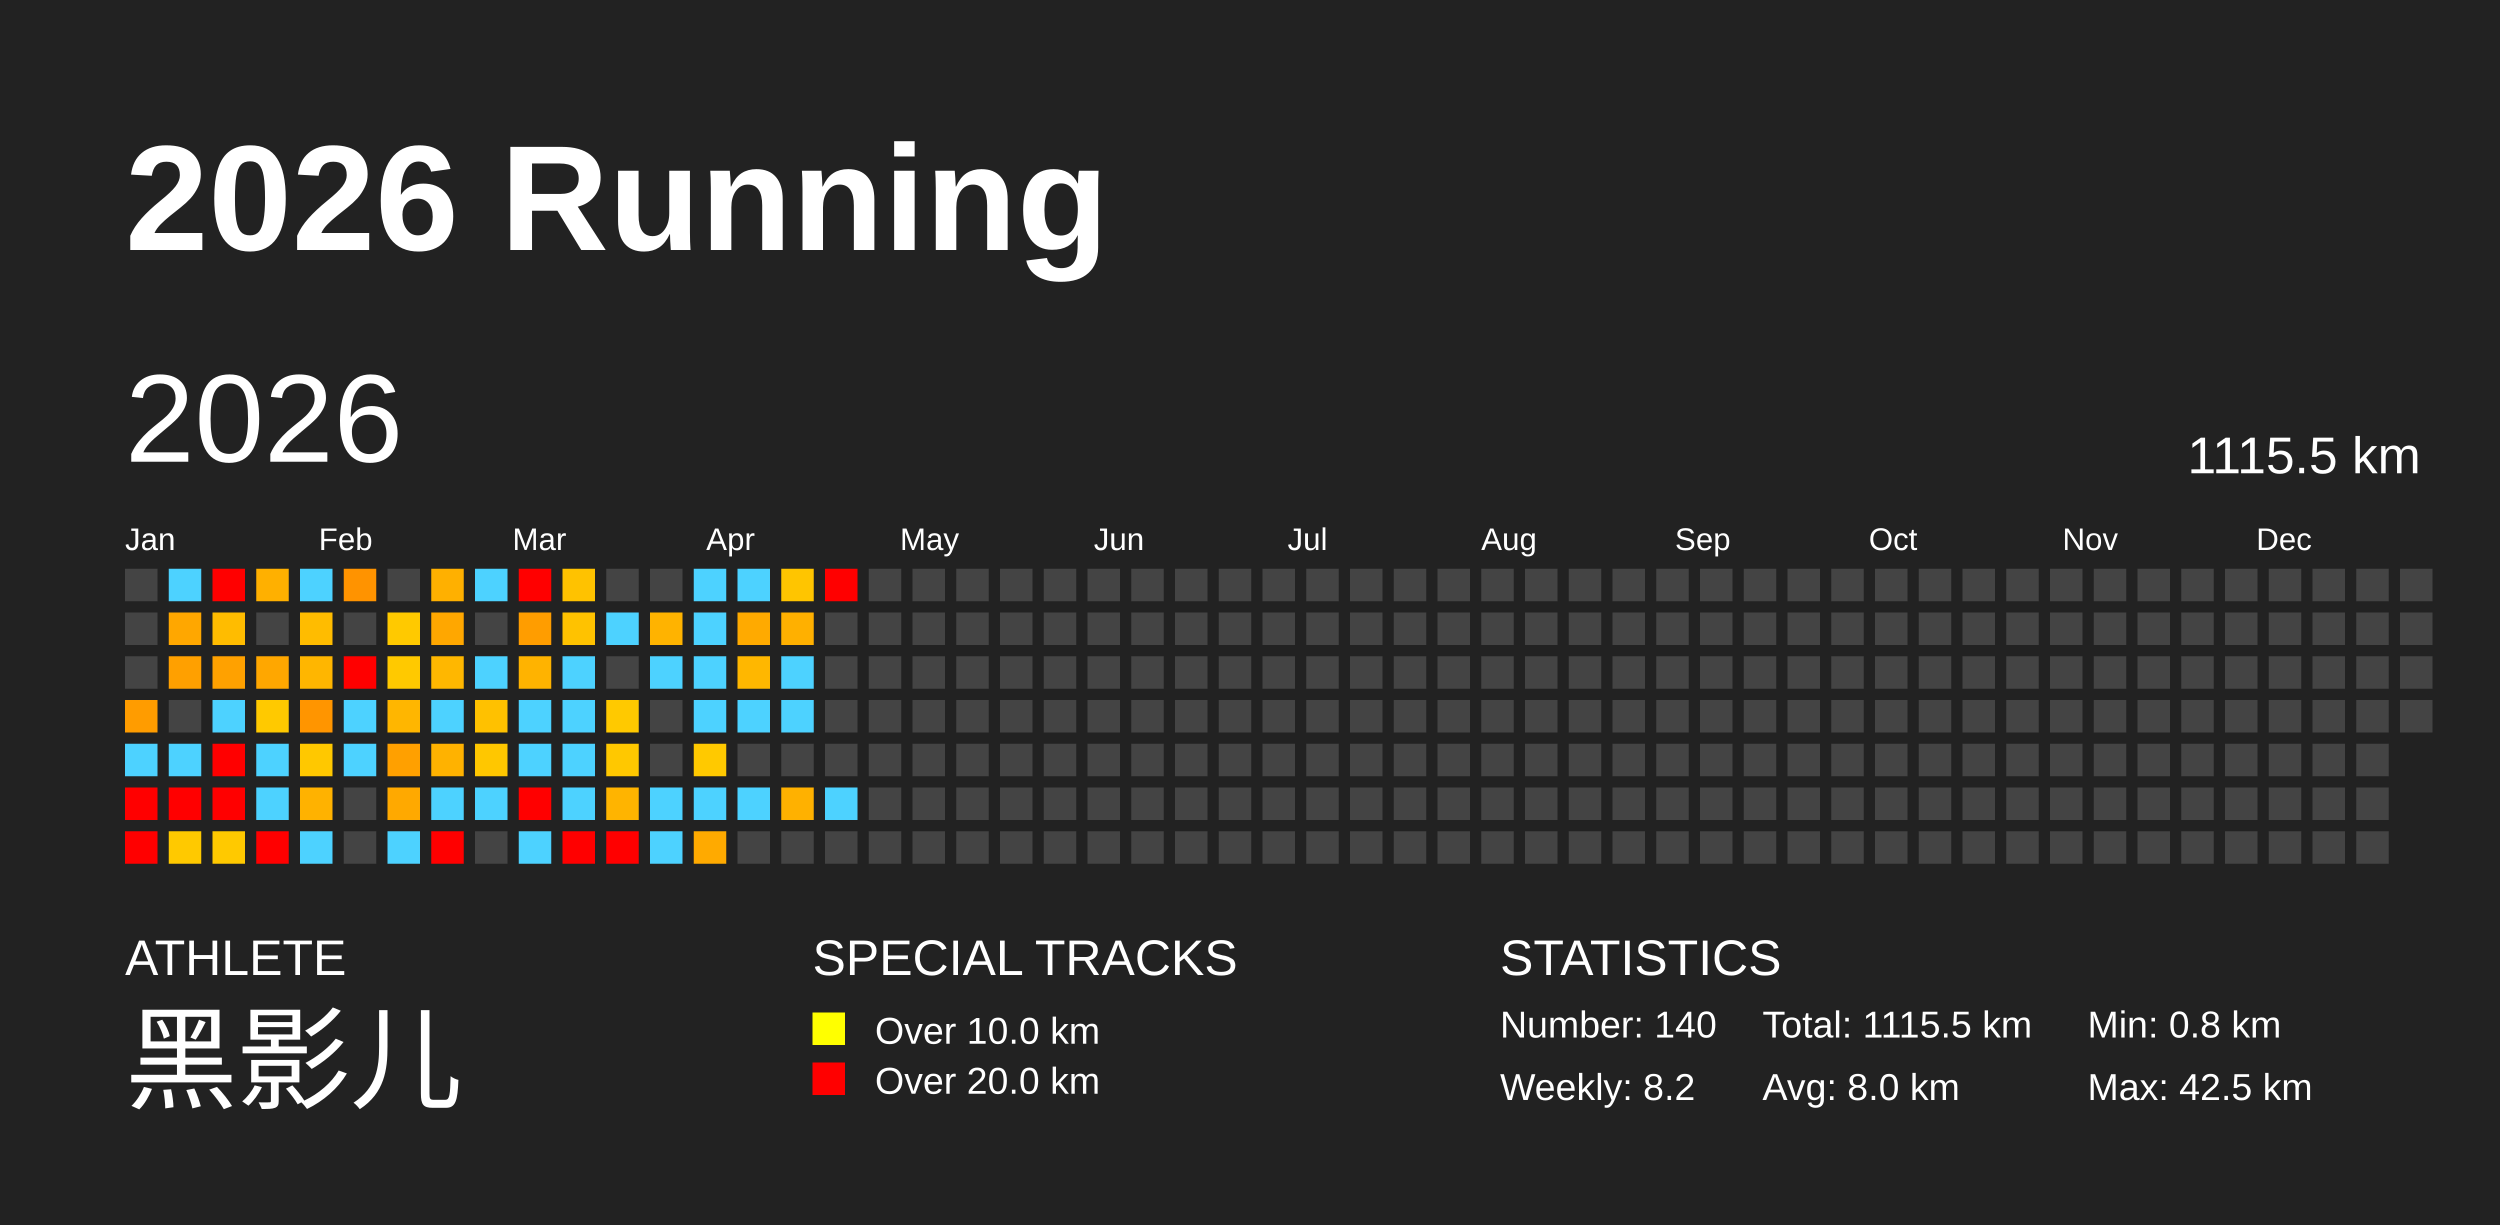
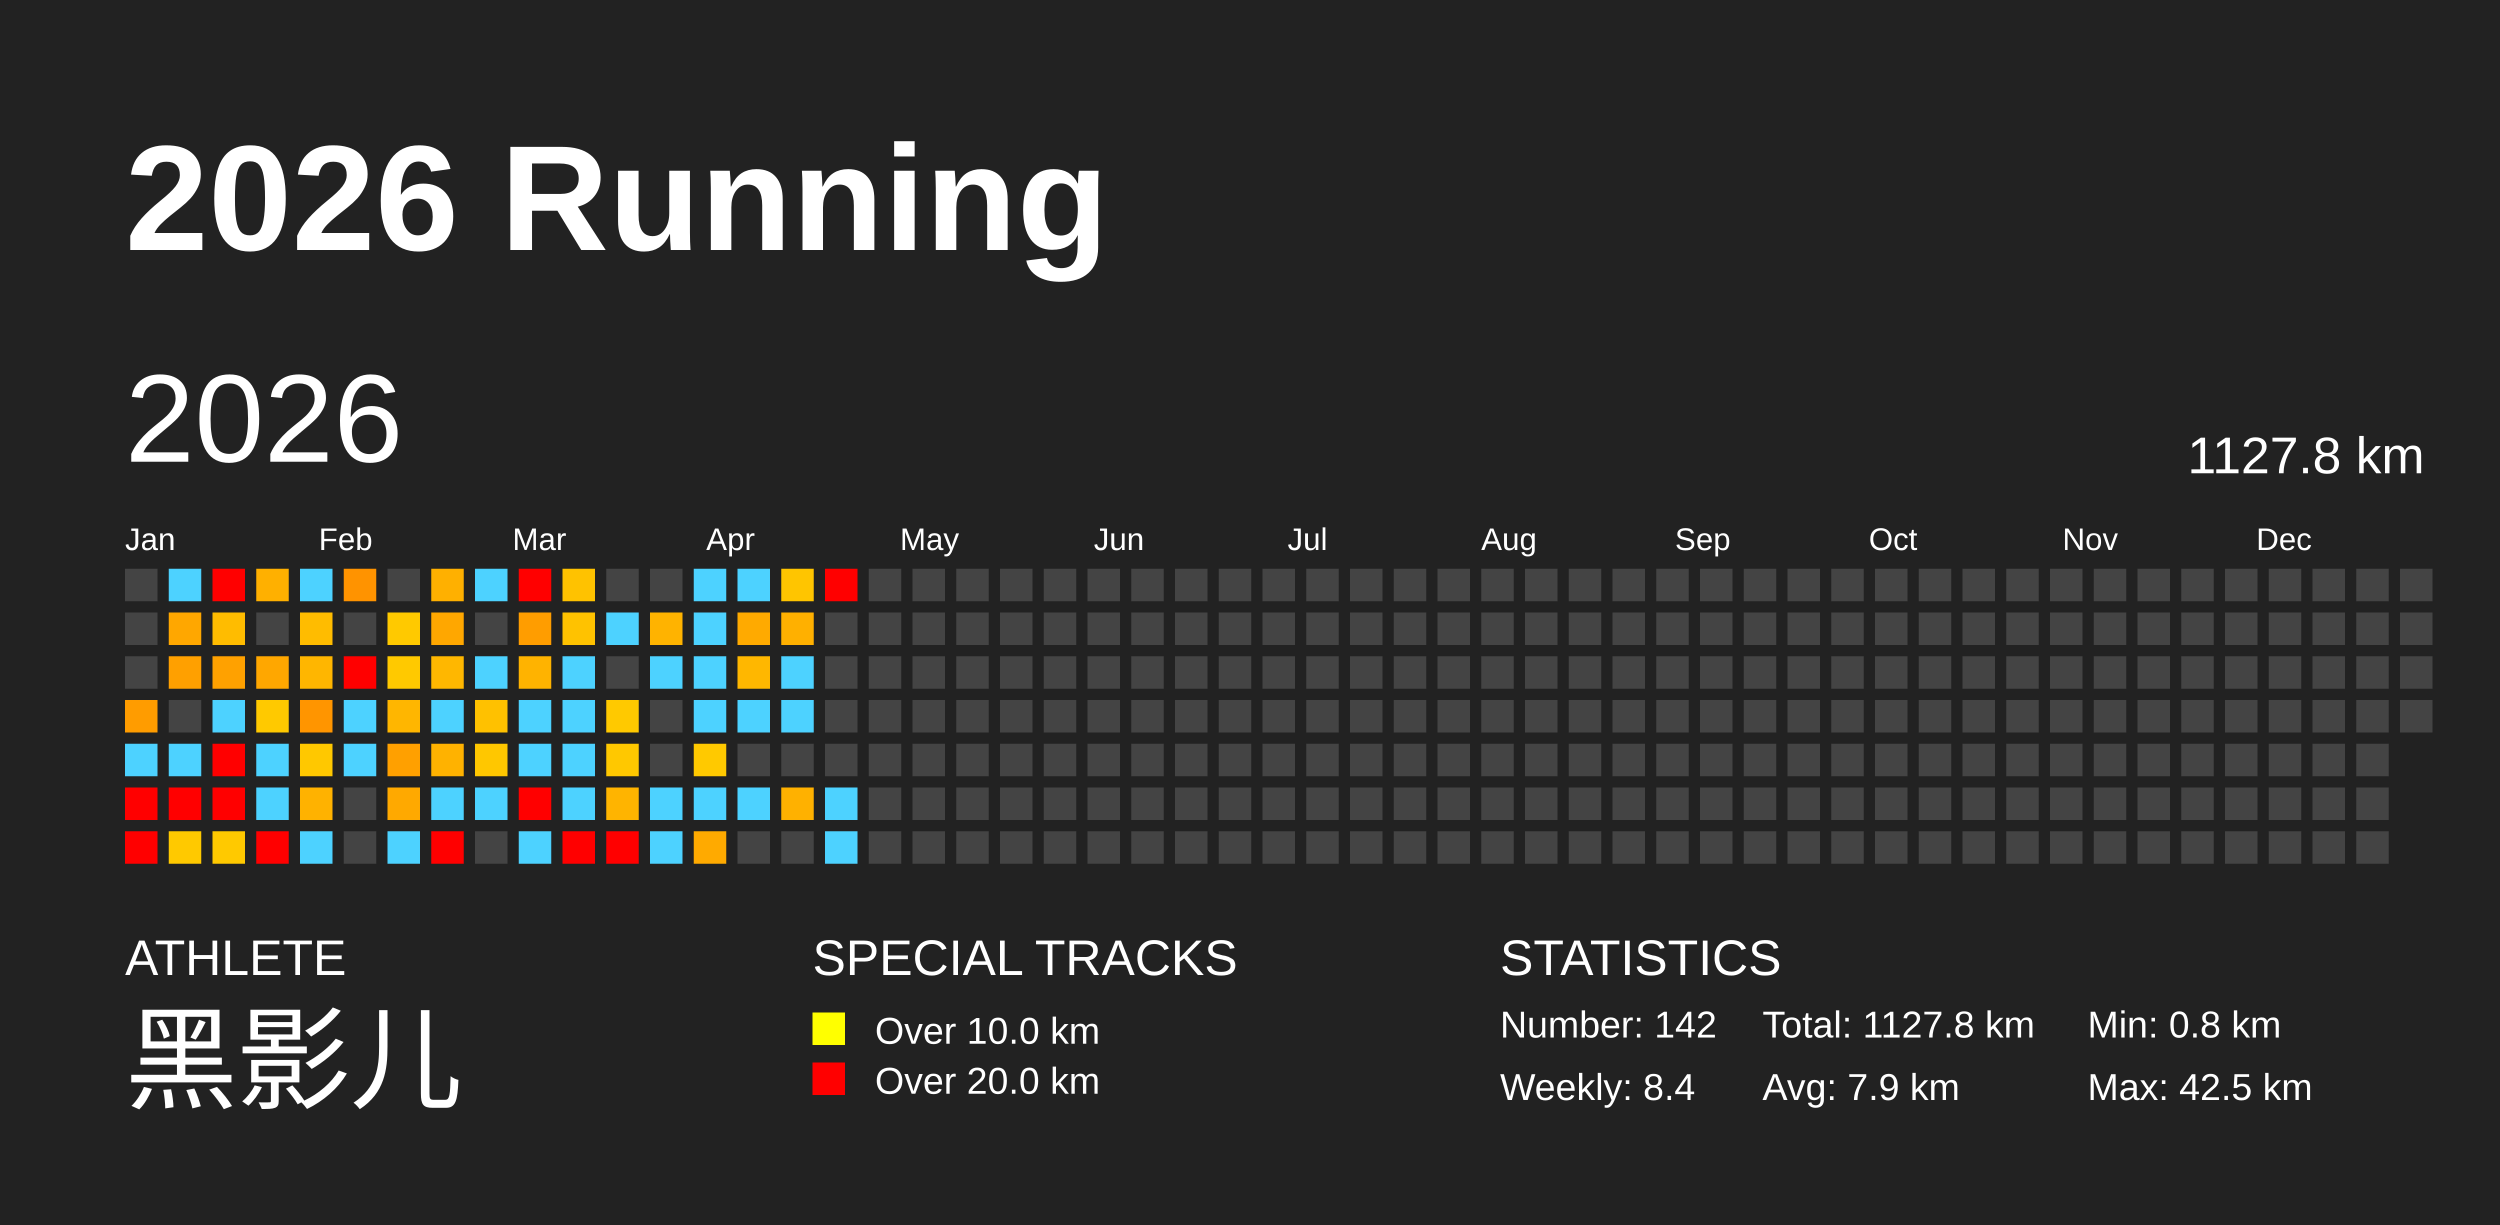
<svg xmlns="http://www.w3.org/2000/svg" baseProfile="full" height="98mm" version="1.1" viewBox="0,0,200,98" width="200mm">
  <defs />
  <rect fill="#222222" height="98" width="200" x="0" y="0" />
  <text fill="#FFFFFF" style="font-size:12px; font-family:Arial; font-weight:bold;" x="10" y="20">2026 Running</text>
  <text fill="#FFFFFF" style="font-size:4px; font-family:Arial" x="10" y="78">ATHLETE</text>
  <text fill="#FFFFFF" style="font-size:9px; font-family:Arial" x="10" y="88">黑影儿</text>
  <text fill="#FFFFFF" style="font-size:4px; font-family:Arial" x="65" y="78">SPECIAL TRACKS</text>
  <rect fill="yellow" height="2.6" width="2.6" x="65" y="81" />
  <text fill="#FFFFFF" style="font-size:3px; font-family:Arial" x="70" y="83.5">Over 10.0 km</text>
  <rect fill="red" height="2.6" width="2.6" x="65" y="85" />
  <text fill="#FFFFFF" style="font-size:3px; font-family:Arial" x="70" y="87.5">Over 20.0 km</text>
  <text fill="#FFFFFF" style="font-size:4px; font-family:Arial" x="120" y="78">STATISTICS</text>
-   <text fill="#FFFFFF" style="font-size:3px; font-family:Arial" x="120" y="83">Number: 140</text>
-   <text fill="#FFFFFF" style="font-size:3px; font-family:Arial" x="120" y="88">Weekly: 8.2</text>
-   <text fill="#FFFFFF" style="font-size:3px; font-family:Arial" x="141" y="83">Total: 1115.5 km</text>
-   <text fill="#FFFFFF" style="font-size:3px; font-family:Arial" x="141" y="88">Avg: 8.0 km</text>
+   <text fill="#FFFFFF" style="font-size:3px; font-family:Arial" x="120" y="83">Number: 142</text>
+   <text fill="#FFFFFF" style="font-size:3px; font-family:Arial" x="120" y="88">Weekly: 8.4</text>
+   <text fill="#FFFFFF" style="font-size:3px; font-family:Arial" x="141" y="83">Total: 1127.8 km</text>
+   <text fill="#FFFFFF" style="font-size:3px; font-family:Arial" x="141" y="88">Avg: 7.9 km</text>
  <text fill="#FFFFFF" style="font-size:3px; font-family:Arial" x="167" y="83">Min: 0.8 km</text>
  <text fill="#FFFFFF" style="font-size:3px; font-family:Arial" x="167" y="88">Max: 42.5 km</text>
  <text dominant-baseline="hanging" fill="#FFFFFF" style="font-size:10.0px; font-family:Arial;" x="10" y="30">2026</text>
-   <text dominant-baseline="hanging" fill="#FFFFFF" style="font-size:4.125px; font-family:Arial;" x="175" y="35">1115.5 km</text>
+   <text dominant-baseline="hanging" fill="#FFFFFF" style="font-size:4.125px; font-family:Arial;" x="175" y="35">1127.8 km</text>
  <text fill="#FFFFFF" style="font-size:2.5px; font-family:Arial" x="10.0" y="44">Jan</text>
  <text fill="#FFFFFF" style="font-size:2.5px; font-family:Arial" x="25.5" y="44">Feb</text>
  <text fill="#FFFFFF" style="font-size:2.5px; font-family:Arial" x="41.0" y="44">Mar</text>
  <text fill="#FFFFFF" style="font-size:2.5px; font-family:Arial" x="56.5" y="44">Apr</text>
  <text fill="#FFFFFF" style="font-size:2.5px; font-family:Arial" x="72.0" y="44">May</text>
  <text fill="#FFFFFF" style="font-size:2.5px; font-family:Arial" x="87.5" y="44">Jun</text>
  <text fill="#FFFFFF" style="font-size:2.5px; font-family:Arial" x="103.0" y="44">Jul</text>
  <text fill="#FFFFFF" style="font-size:2.5px; font-family:Arial" x="118.5" y="44">Aug</text>
  <text fill="#FFFFFF" style="font-size:2.5px; font-family:Arial" x="134.0" y="44">Sep</text>
  <text fill="#FFFFFF" style="font-size:2.5px; font-family:Arial" x="149.5" y="44">Oct</text>
  <text fill="#FFFFFF" style="font-size:2.5px; font-family:Arial" x="165.0" y="44">Nov</text>
  <text fill="#FFFFFF" style="font-size:2.5px; font-family:Arial" x="180.5" y="44">Dec</text>
  <rect fill="#444444" height="2.6" width="2.6" x="10.0" y="45.5" />
  <rect fill="#444444" height="2.6" width="2.6" x="10.0" y="49.0" />
  <rect fill="#444444" height="2.6" width="2.6" x="10.0" y="52.5" />
  <rect fill="#ff9c00" height="2.6" width="2.6" x="10.0" y="56.0" />
  <rect fill="#4dd2ff" height="2.6" width="2.6" x="10.0" y="59.5" />
  <rect fill="red" height="2.6" width="2.6" x="10.0" y="63.0" />
  <rect fill="red" height="2.6" width="2.6" x="10.0" y="66.5" />
  <rect fill="#4dd2ff" height="2.6" width="2.6" x="13.5" y="45.5" />
  <rect fill="#ffa700" height="2.6" width="2.6" x="13.5" y="49.0" />
  <rect fill="#ffa000" height="2.6" width="2.6" x="13.5" y="52.5" />
  <rect fill="#444444" height="2.6" width="2.6" x="13.5" y="56.0" />
  <rect fill="#4dd2ff" height="2.6" width="2.6" x="13.5" y="59.5" />
  <rect fill="red" height="2.6" width="2.6" x="13.5" y="63.0" />
  <rect fill="#ffc900" height="2.6" width="2.6" x="13.5" y="66.5" />
  <rect fill="red" height="2.6" width="2.6" x="17.0" y="45.5" />
  <rect fill="#ffbc00" height="2.6" width="2.6" x="17.0" y="49.0" />
  <rect fill="#ffa100" height="2.6" width="2.6" x="17.0" y="52.5" />
  <rect fill="#4dd2ff" height="2.6" width="2.6" x="17.0" y="56.0" />
  <rect fill="red" height="2.6" width="2.6" x="17.0" y="59.5" />
  <rect fill="red" height="2.6" width="2.6" x="17.0" y="63.0" />
  <rect fill="#ffc900" height="2.6" width="2.6" x="17.0" y="66.5" />
  <rect fill="#ffb000" height="2.6" width="2.6" x="20.5" y="45.5" />
  <rect fill="#444444" height="2.6" width="2.6" x="20.5" y="49.0" />
  <rect fill="#ffa700" height="2.6" width="2.6" x="20.5" y="52.5" />
  <rect fill="#ffc900" height="2.6" width="2.6" x="20.5" y="56.0" />
  <rect fill="#4dd2ff" height="2.6" width="2.6" x="20.5" y="59.5" />
  <rect fill="#4dd2ff" height="2.6" width="2.6" x="20.5" y="63.0" />
  <rect fill="red" height="2.6" width="2.6" x="20.5" y="66.5" />
  <rect fill="#4dd2ff" height="2.6" width="2.6" x="24.0" y="45.5" />
  <rect fill="#ffbc00" height="2.6" width="2.6" x="24.0" y="49.0" />
  <rect fill="#ffb600" height="2.6" width="2.6" x="24.0" y="52.5" />
  <rect fill="#ff9500" height="2.6" width="2.6" x="24.0" y="56.0" />
  <rect fill="#ffc800" height="2.6" width="2.6" x="24.0" y="59.5" />
  <rect fill="#ffb200" height="2.6" width="2.6" x="24.0" y="63.0" />
  <rect fill="#4dd2ff" height="2.6" width="2.6" x="24.0" y="66.5" />
  <rect fill="#ff9300" height="2.6" width="2.6" x="27.5" y="45.5" />
  <rect fill="#444444" height="2.6" width="2.6" x="27.5" y="49.0" />
  <rect fill="red" height="2.6" width="2.6" x="27.5" y="52.5" />
  <rect fill="#4dd2ff" height="2.6" width="2.6" x="27.5" y="56.0" />
  <rect fill="#4dd2ff" height="2.6" width="2.6" x="27.5" y="59.5" />
  <rect fill="#444444" height="2.6" width="2.6" x="27.5" y="63.0" />
  <rect fill="#444444" height="2.6" width="2.6" x="27.5" y="66.5" />
  <rect fill="#444444" height="2.6" width="2.6" x="31.0" y="45.5" />
  <rect fill="#ffc900" height="2.6" width="2.6" x="31.0" y="49.0" />
  <rect fill="#ffc900" height="2.6" width="2.6" x="31.0" y="52.5" />
  <rect fill="#ffb600" height="2.6" width="2.6" x="31.0" y="56.0" />
  <rect fill="#ffa000" height="2.6" width="2.6" x="31.0" y="59.5" />
  <rect fill="#ffa900" height="2.6" width="2.6" x="31.0" y="63.0" />
  <rect fill="#4dd2ff" height="2.6" width="2.6" x="31.0" y="66.5" />
  <rect fill="#ffb000" height="2.6" width="2.6" x="34.5" y="45.5" />
  <rect fill="#ffa700" height="2.6" width="2.6" x="34.5" y="49.0" />
  <rect fill="#ffb700" height="2.6" width="2.6" x="34.5" y="52.5" />
  <rect fill="#4dd2ff" height="2.6" width="2.6" x="34.5" y="56.0" />
  <rect fill="#ffb200" height="2.6" width="2.6" x="34.5" y="59.5" />
  <rect fill="#4dd2ff" height="2.6" width="2.6" x="34.5" y="63.0" />
  <rect fill="red" height="2.6" width="2.6" x="34.5" y="66.5" />
  <rect fill="#4dd2ff" height="2.6" width="2.6" x="38.0" y="45.5" />
  <rect fill="#444444" height="2.6" width="2.6" x="38.0" y="49.0" />
  <rect fill="#4dd2ff" height="2.6" width="2.6" x="38.0" y="52.5" />
  <rect fill="#ffc100" height="2.6" width="2.6" x="38.0" y="56.0" />
  <rect fill="#ffc700" height="2.6" width="2.6" x="38.0" y="59.5" />
  <rect fill="#4dd2ff" height="2.6" width="2.6" x="38.0" y="63.0" />
  <rect fill="#444444" height="2.6" width="2.6" x="38.0" y="66.5" />
  <rect fill="red" height="2.6" width="2.6" x="41.5" y="45.5" />
  <rect fill="#ff9d00" height="2.6" width="2.6" x="41.5" y="49.0" />
  <rect fill="#ffb300" height="2.6" width="2.6" x="41.5" y="52.5" />
  <rect fill="#4dd2ff" height="2.6" width="2.6" x="41.5" y="56.0" />
  <rect fill="#4dd2ff" height="2.6" width="2.6" x="41.5" y="59.5" />
  <rect fill="red" height="2.6" width="2.6" x="41.5" y="63.0" />
  <rect fill="#4dd2ff" height="2.6" width="2.6" x="41.5" y="66.5" />
  <rect fill="#ffc200" height="2.6" width="2.6" x="45.0" y="45.5" />
  <rect fill="#ffc200" height="2.6" width="2.6" x="45.0" y="49.0" />
  <rect fill="#4dd2ff" height="2.6" width="2.6" x="45.0" y="52.5" />
  <rect fill="#4dd2ff" height="2.6" width="2.6" x="45.0" y="56.0" />
  <rect fill="#4dd2ff" height="2.6" width="2.6" x="45.0" y="59.5" />
  <rect fill="#4dd2ff" height="2.6" width="2.6" x="45.0" y="63.0" />
  <rect fill="red" height="2.6" width="2.6" x="45.0" y="66.5" />
  <rect fill="#444444" height="2.6" width="2.6" x="48.5" y="45.5" />
  <rect fill="#4dd2ff" height="2.6" width="2.6" x="48.5" y="49.0" />
  <rect fill="#444444" height="2.6" width="2.6" x="48.5" y="52.5" />
  <rect fill="#ffc900" height="2.6" width="2.6" x="48.5" y="56.0" />
  <rect fill="#ffc800" height="2.6" width="2.6" x="48.5" y="59.5" />
  <rect fill="#ffb400" height="2.6" width="2.6" x="48.5" y="63.0" />
  <rect fill="red" height="2.6" width="2.6" x="48.5" y="66.5" />
  <rect fill="#444444" height="2.6" width="2.6" x="52.0" y="45.5" />
  <rect fill="#ffb300" height="2.6" width="2.6" x="52.0" y="49.0" />
  <rect fill="#4dd2ff" height="2.6" width="2.6" x="52.0" y="52.5" />
  <rect fill="#444444" height="2.6" width="2.6" x="52.0" y="56.0" />
  <rect fill="#444444" height="2.6" width="2.6" x="52.0" y="59.5" />
  <rect fill="#4dd2ff" height="2.6" width="2.6" x="52.0" y="63.0" />
  <rect fill="#4dd2ff" height="2.6" width="2.6" x="52.0" y="66.5" />
  <rect fill="#4dd2ff" height="2.6" width="2.6" x="55.5" y="45.5" />
  <rect fill="#4dd2ff" height="2.6" width="2.6" x="55.5" y="49.0" />
  <rect fill="#4dd2ff" height="2.6" width="2.6" x="55.5" y="52.5" />
  <rect fill="#4dd2ff" height="2.6" width="2.6" x="55.5" y="56.0" />
  <rect fill="#ffc900" height="2.6" width="2.6" x="55.5" y="59.5" />
  <rect fill="#4dd2ff" height="2.6" width="2.6" x="55.5" y="63.0" />
  <rect fill="#ffaa00" height="2.6" width="2.6" x="55.5" y="66.5" />
  <rect fill="#4dd2ff" height="2.6" width="2.6" x="59.0" y="45.5" />
  <rect fill="#ffaa00" height="2.6" width="2.6" x="59.0" y="49.0" />
  <rect fill="#ffb700" height="2.6" width="2.6" x="59.0" y="52.5" />
  <rect fill="#4dd2ff" height="2.6" width="2.6" x="59.0" y="56.0" />
  <rect fill="#444444" height="2.6" width="2.6" x="59.0" y="59.5" />
  <rect fill="#4dd2ff" height="2.6" width="2.6" x="59.0" y="63.0" />
  <rect fill="#444444" height="2.6" width="2.6" x="59.0" y="66.5" />
  <rect fill="#ffc500" height="2.6" width="2.6" x="62.5" y="45.5" />
  <rect fill="#ffb000" height="2.6" width="2.6" x="62.5" y="49.0" />
  <rect fill="#4dd2ff" height="2.6" width="2.6" x="62.5" y="52.5" />
  <rect fill="#4dd2ff" height="2.6" width="2.6" x="62.5" y="56.0" />
  <rect fill="#444444" height="2.6" width="2.6" x="62.5" y="59.5" />
  <rect fill="#ffb100" height="2.6" width="2.6" x="62.5" y="63.0" />
  <rect fill="#444444" height="2.6" width="2.6" x="62.5" y="66.5" />
  <rect fill="red" height="2.6" width="2.6" x="66.0" y="45.5" />
  <rect fill="#444444" height="2.6" width="2.6" x="66.0" y="49.0" />
  <rect fill="#444444" height="2.6" width="2.6" x="66.0" y="52.5" />
  <rect fill="#444444" height="2.6" width="2.6" x="66.0" y="56.0" />
  <rect fill="#444444" height="2.6" width="2.6" x="66.0" y="59.5" />
  <rect fill="#4dd2ff" height="2.6" width="2.6" x="66.0" y="63.0" />
-   <rect fill="#444444" height="2.6" width="2.6" x="66.0" y="66.5" />
+   <rect fill="#4dd2ff" height="2.6" width="2.6" x="66.0" y="66.5" />
  <rect fill="#444444" height="2.6" width="2.6" x="69.5" y="45.5" />
  <rect fill="#444444" height="2.6" width="2.6" x="69.5" y="49.0" />
  <rect fill="#444444" height="2.6" width="2.6" x="69.5" y="52.5" />
  <rect fill="#444444" height="2.6" width="2.6" x="69.5" y="56.0" />
  <rect fill="#444444" height="2.6" width="2.6" x="69.5" y="59.5" />
  <rect fill="#444444" height="2.6" width="2.6" x="69.5" y="63.0" />
  <rect fill="#444444" height="2.6" width="2.6" x="69.5" y="66.5" />
  <rect fill="#444444" height="2.6" width="2.6" x="73.0" y="45.5" />
  <rect fill="#444444" height="2.6" width="2.6" x="73.0" y="49.0" />
  <rect fill="#444444" height="2.6" width="2.6" x="73.0" y="52.5" />
  <rect fill="#444444" height="2.6" width="2.6" x="73.0" y="56.0" />
  <rect fill="#444444" height="2.6" width="2.6" x="73.0" y="59.5" />
  <rect fill="#444444" height="2.6" width="2.6" x="73.0" y="63.0" />
  <rect fill="#444444" height="2.6" width="2.6" x="73.0" y="66.5" />
  <rect fill="#444444" height="2.6" width="2.6" x="76.5" y="45.5" />
  <rect fill="#444444" height="2.6" width="2.6" x="76.5" y="49.0" />
  <rect fill="#444444" height="2.6" width="2.6" x="76.5" y="52.5" />
  <rect fill="#444444" height="2.6" width="2.6" x="76.5" y="56.0" />
  <rect fill="#444444" height="2.6" width="2.6" x="76.5" y="59.5" />
  <rect fill="#444444" height="2.6" width="2.6" x="76.5" y="63.0" />
  <rect fill="#444444" height="2.6" width="2.6" x="76.5" y="66.5" />
  <rect fill="#444444" height="2.6" width="2.6" x="80.0" y="45.5" />
  <rect fill="#444444" height="2.6" width="2.6" x="80.0" y="49.0" />
  <rect fill="#444444" height="2.6" width="2.6" x="80.0" y="52.5" />
  <rect fill="#444444" height="2.6" width="2.6" x="80.0" y="56.0" />
  <rect fill="#444444" height="2.6" width="2.6" x="80.0" y="59.5" />
  <rect fill="#444444" height="2.6" width="2.6" x="80.0" y="63.0" />
  <rect fill="#444444" height="2.6" width="2.6" x="80.0" y="66.5" />
  <rect fill="#444444" height="2.6" width="2.6" x="83.5" y="45.5" />
  <rect fill="#444444" height="2.6" width="2.6" x="83.5" y="49.0" />
  <rect fill="#444444" height="2.6" width="2.6" x="83.5" y="52.5" />
  <rect fill="#444444" height="2.6" width="2.6" x="83.5" y="56.0" />
  <rect fill="#444444" height="2.6" width="2.6" x="83.5" y="59.5" />
  <rect fill="#444444" height="2.6" width="2.6" x="83.5" y="63.0" />
  <rect fill="#444444" height="2.6" width="2.6" x="83.5" y="66.5" />
  <rect fill="#444444" height="2.6" width="2.6" x="87.0" y="45.5" />
  <rect fill="#444444" height="2.6" width="2.6" x="87.0" y="49.0" />
  <rect fill="#444444" height="2.6" width="2.6" x="87.0" y="52.5" />
  <rect fill="#444444" height="2.6" width="2.6" x="87.0" y="56.0" />
  <rect fill="#444444" height="2.6" width="2.6" x="87.0" y="59.5" />
  <rect fill="#444444" height="2.6" width="2.6" x="87.0" y="63.0" />
  <rect fill="#444444" height="2.6" width="2.6" x="87.0" y="66.5" />
  <rect fill="#444444" height="2.6" width="2.6" x="90.5" y="45.5" />
  <rect fill="#444444" height="2.6" width="2.6" x="90.5" y="49.0" />
  <rect fill="#444444" height="2.6" width="2.6" x="90.5" y="52.5" />
  <rect fill="#444444" height="2.6" width="2.6" x="90.5" y="56.0" />
  <rect fill="#444444" height="2.6" width="2.6" x="90.5" y="59.5" />
  <rect fill="#444444" height="2.6" width="2.6" x="90.5" y="63.0" />
  <rect fill="#444444" height="2.6" width="2.6" x="90.5" y="66.5" />
  <rect fill="#444444" height="2.6" width="2.6" x="94.0" y="45.5" />
  <rect fill="#444444" height="2.6" width="2.6" x="94.0" y="49.0" />
  <rect fill="#444444" height="2.6" width="2.6" x="94.0" y="52.5" />
  <rect fill="#444444" height="2.6" width="2.6" x="94.0" y="56.0" />
  <rect fill="#444444" height="2.6" width="2.6" x="94.0" y="59.5" />
  <rect fill="#444444" height="2.6" width="2.6" x="94.0" y="63.0" />
  <rect fill="#444444" height="2.6" width="2.6" x="94.0" y="66.5" />
  <rect fill="#444444" height="2.6" width="2.6" x="97.5" y="45.5" />
  <rect fill="#444444" height="2.6" width="2.6" x="97.5" y="49.0" />
  <rect fill="#444444" height="2.6" width="2.6" x="97.5" y="52.5" />
  <rect fill="#444444" height="2.6" width="2.6" x="97.5" y="56.0" />
  <rect fill="#444444" height="2.6" width="2.6" x="97.5" y="59.5" />
  <rect fill="#444444" height="2.6" width="2.6" x="97.5" y="63.0" />
  <rect fill="#444444" height="2.6" width="2.6" x="97.5" y="66.5" />
  <rect fill="#444444" height="2.6" width="2.6" x="101.0" y="45.5" />
  <rect fill="#444444" height="2.6" width="2.6" x="101.0" y="49.0" />
  <rect fill="#444444" height="2.6" width="2.6" x="101.0" y="52.5" />
  <rect fill="#444444" height="2.6" width="2.6" x="101.0" y="56.0" />
  <rect fill="#444444" height="2.6" width="2.6" x="101.0" y="59.5" />
  <rect fill="#444444" height="2.6" width="2.6" x="101.0" y="63.0" />
  <rect fill="#444444" height="2.6" width="2.6" x="101.0" y="66.5" />
  <rect fill="#444444" height="2.6" width="2.6" x="104.5" y="45.5" />
  <rect fill="#444444" height="2.6" width="2.6" x="104.5" y="49.0" />
  <rect fill="#444444" height="2.6" width="2.6" x="104.5" y="52.5" />
  <rect fill="#444444" height="2.6" width="2.6" x="104.5" y="56.0" />
  <rect fill="#444444" height="2.6" width="2.6" x="104.5" y="59.5" />
  <rect fill="#444444" height="2.6" width="2.6" x="104.5" y="63.0" />
  <rect fill="#444444" height="2.6" width="2.6" x="104.5" y="66.5" />
  <rect fill="#444444" height="2.6" width="2.6" x="108.0" y="45.5" />
  <rect fill="#444444" height="2.6" width="2.6" x="108.0" y="49.0" />
  <rect fill="#444444" height="2.6" width="2.6" x="108.0" y="52.5" />
  <rect fill="#444444" height="2.6" width="2.6" x="108.0" y="56.0" />
  <rect fill="#444444" height="2.6" width="2.6" x="108.0" y="59.5" />
  <rect fill="#444444" height="2.6" width="2.6" x="108.0" y="63.0" />
  <rect fill="#444444" height="2.6" width="2.6" x="108.0" y="66.5" />
  <rect fill="#444444" height="2.6" width="2.6" x="111.5" y="45.5" />
  <rect fill="#444444" height="2.6" width="2.6" x="111.5" y="49.0" />
  <rect fill="#444444" height="2.6" width="2.6" x="111.5" y="52.5" />
  <rect fill="#444444" height="2.6" width="2.6" x="111.5" y="56.0" />
  <rect fill="#444444" height="2.6" width="2.6" x="111.5" y="59.5" />
  <rect fill="#444444" height="2.6" width="2.6" x="111.5" y="63.0" />
  <rect fill="#444444" height="2.6" width="2.6" x="111.5" y="66.5" />
  <rect fill="#444444" height="2.6" width="2.6" x="115.0" y="45.5" />
  <rect fill="#444444" height="2.6" width="2.6" x="115.0" y="49.0" />
  <rect fill="#444444" height="2.6" width="2.6" x="115.0" y="52.5" />
  <rect fill="#444444" height="2.6" width="2.6" x="115.0" y="56.0" />
  <rect fill="#444444" height="2.6" width="2.6" x="115.0" y="59.5" />
  <rect fill="#444444" height="2.6" width="2.6" x="115.0" y="63.0" />
  <rect fill="#444444" height="2.6" width="2.6" x="115.0" y="66.5" />
  <rect fill="#444444" height="2.6" width="2.6" x="118.5" y="45.5" />
  <rect fill="#444444" height="2.6" width="2.6" x="118.5" y="49.0" />
  <rect fill="#444444" height="2.6" width="2.6" x="118.5" y="52.5" />
  <rect fill="#444444" height="2.6" width="2.6" x="118.5" y="56.0" />
  <rect fill="#444444" height="2.6" width="2.6" x="118.5" y="59.5" />
  <rect fill="#444444" height="2.6" width="2.6" x="118.5" y="63.0" />
  <rect fill="#444444" height="2.6" width="2.6" x="118.5" y="66.5" />
  <rect fill="#444444" height="2.6" width="2.6" x="122.0" y="45.5" />
  <rect fill="#444444" height="2.6" width="2.6" x="122.0" y="49.0" />
  <rect fill="#444444" height="2.6" width="2.6" x="122.0" y="52.5" />
  <rect fill="#444444" height="2.6" width="2.6" x="122.0" y="56.0" />
  <rect fill="#444444" height="2.6" width="2.6" x="122.0" y="59.5" />
  <rect fill="#444444" height="2.6" width="2.6" x="122.0" y="63.0" />
  <rect fill="#444444" height="2.6" width="2.6" x="122.0" y="66.5" />
  <rect fill="#444444" height="2.6" width="2.6" x="125.5" y="45.5" />
  <rect fill="#444444" height="2.6" width="2.6" x="125.5" y="49.0" />
  <rect fill="#444444" height="2.6" width="2.6" x="125.5" y="52.5" />
  <rect fill="#444444" height="2.6" width="2.6" x="125.5" y="56.0" />
  <rect fill="#444444" height="2.6" width="2.6" x="125.5" y="59.5" />
  <rect fill="#444444" height="2.6" width="2.6" x="125.5" y="63.0" />
  <rect fill="#444444" height="2.6" width="2.6" x="125.5" y="66.5" />
  <rect fill="#444444" height="2.6" width="2.6" x="129.0" y="45.5" />
  <rect fill="#444444" height="2.6" width="2.6" x="129.0" y="49.0" />
  <rect fill="#444444" height="2.6" width="2.6" x="129.0" y="52.5" />
  <rect fill="#444444" height="2.6" width="2.6" x="129.0" y="56.0" />
  <rect fill="#444444" height="2.6" width="2.6" x="129.0" y="59.5" />
  <rect fill="#444444" height="2.6" width="2.6" x="129.0" y="63.0" />
  <rect fill="#444444" height="2.6" width="2.6" x="129.0" y="66.5" />
  <rect fill="#444444" height="2.6" width="2.6" x="132.5" y="45.5" />
  <rect fill="#444444" height="2.6" width="2.6" x="132.5" y="49.0" />
  <rect fill="#444444" height="2.6" width="2.6" x="132.5" y="52.5" />
  <rect fill="#444444" height="2.6" width="2.6" x="132.5" y="56.0" />
  <rect fill="#444444" height="2.6" width="2.6" x="132.5" y="59.5" />
  <rect fill="#444444" height="2.6" width="2.6" x="132.5" y="63.0" />
  <rect fill="#444444" height="2.6" width="2.6" x="132.5" y="66.5" />
  <rect fill="#444444" height="2.6" width="2.6" x="136.0" y="45.5" />
  <rect fill="#444444" height="2.6" width="2.6" x="136.0" y="49.0" />
  <rect fill="#444444" height="2.6" width="2.6" x="136.0" y="52.5" />
  <rect fill="#444444" height="2.6" width="2.6" x="136.0" y="56.0" />
  <rect fill="#444444" height="2.6" width="2.6" x="136.0" y="59.5" />
  <rect fill="#444444" height="2.6" width="2.6" x="136.0" y="63.0" />
  <rect fill="#444444" height="2.6" width="2.6" x="136.0" y="66.5" />
  <rect fill="#444444" height="2.6" width="2.6" x="139.5" y="45.5" />
  <rect fill="#444444" height="2.6" width="2.6" x="139.5" y="49.0" />
  <rect fill="#444444" height="2.6" width="2.6" x="139.5" y="52.5" />
  <rect fill="#444444" height="2.6" width="2.6" x="139.5" y="56.0" />
  <rect fill="#444444" height="2.6" width="2.6" x="139.5" y="59.5" />
  <rect fill="#444444" height="2.6" width="2.6" x="139.5" y="63.0" />
  <rect fill="#444444" height="2.6" width="2.6" x="139.5" y="66.5" />
  <rect fill="#444444" height="2.6" width="2.6" x="143.0" y="45.5" />
  <rect fill="#444444" height="2.6" width="2.6" x="143.0" y="49.0" />
  <rect fill="#444444" height="2.6" width="2.6" x="143.0" y="52.5" />
  <rect fill="#444444" height="2.6" width="2.6" x="143.0" y="56.0" />
  <rect fill="#444444" height="2.6" width="2.6" x="143.0" y="59.5" />
  <rect fill="#444444" height="2.6" width="2.6" x="143.0" y="63.0" />
  <rect fill="#444444" height="2.6" width="2.6" x="143.0" y="66.5" />
  <rect fill="#444444" height="2.6" width="2.6" x="146.5" y="45.5" />
  <rect fill="#444444" height="2.6" width="2.6" x="146.5" y="49.0" />
  <rect fill="#444444" height="2.6" width="2.6" x="146.5" y="52.5" />
  <rect fill="#444444" height="2.6" width="2.6" x="146.5" y="56.0" />
  <rect fill="#444444" height="2.6" width="2.6" x="146.5" y="59.5" />
  <rect fill="#444444" height="2.6" width="2.6" x="146.5" y="63.0" />
  <rect fill="#444444" height="2.6" width="2.6" x="146.5" y="66.5" />
  <rect fill="#444444" height="2.6" width="2.6" x="150.0" y="45.5" />
  <rect fill="#444444" height="2.6" width="2.6" x="150.0" y="49.0" />
  <rect fill="#444444" height="2.6" width="2.6" x="150.0" y="52.5" />
  <rect fill="#444444" height="2.6" width="2.6" x="150.0" y="56.0" />
  <rect fill="#444444" height="2.6" width="2.6" x="150.0" y="59.5" />
  <rect fill="#444444" height="2.6" width="2.6" x="150.0" y="63.0" />
  <rect fill="#444444" height="2.6" width="2.6" x="150.0" y="66.5" />
  <rect fill="#444444" height="2.6" width="2.6" x="153.5" y="45.5" />
  <rect fill="#444444" height="2.6" width="2.6" x="153.5" y="49.0" />
  <rect fill="#444444" height="2.6" width="2.6" x="153.5" y="52.5" />
  <rect fill="#444444" height="2.6" width="2.6" x="153.5" y="56.0" />
  <rect fill="#444444" height="2.6" width="2.6" x="153.5" y="59.5" />
  <rect fill="#444444" height="2.6" width="2.6" x="153.5" y="63.0" />
  <rect fill="#444444" height="2.6" width="2.6" x="153.5" y="66.5" />
  <rect fill="#444444" height="2.6" width="2.6" x="157.0" y="45.5" />
  <rect fill="#444444" height="2.6" width="2.6" x="157.0" y="49.0" />
  <rect fill="#444444" height="2.6" width="2.6" x="157.0" y="52.5" />
  <rect fill="#444444" height="2.6" width="2.6" x="157.0" y="56.0" />
  <rect fill="#444444" height="2.6" width="2.6" x="157.0" y="59.5" />
  <rect fill="#444444" height="2.6" width="2.6" x="157.0" y="63.0" />
  <rect fill="#444444" height="2.6" width="2.6" x="157.0" y="66.5" />
  <rect fill="#444444" height="2.6" width="2.6" x="160.5" y="45.5" />
  <rect fill="#444444" height="2.6" width="2.6" x="160.5" y="49.0" />
  <rect fill="#444444" height="2.6" width="2.6" x="160.5" y="52.5" />
  <rect fill="#444444" height="2.6" width="2.6" x="160.5" y="56.0" />
  <rect fill="#444444" height="2.6" width="2.6" x="160.5" y="59.5" />
  <rect fill="#444444" height="2.6" width="2.6" x="160.5" y="63.0" />
  <rect fill="#444444" height="2.6" width="2.6" x="160.5" y="66.5" />
  <rect fill="#444444" height="2.6" width="2.6" x="164.0" y="45.5" />
  <rect fill="#444444" height="2.6" width="2.6" x="164.0" y="49.0" />
  <rect fill="#444444" height="2.6" width="2.6" x="164.0" y="52.5" />
  <rect fill="#444444" height="2.6" width="2.6" x="164.0" y="56.0" />
  <rect fill="#444444" height="2.6" width="2.6" x="164.0" y="59.5" />
  <rect fill="#444444" height="2.6" width="2.6" x="164.0" y="63.0" />
  <rect fill="#444444" height="2.6" width="2.6" x="164.0" y="66.5" />
  <rect fill="#444444" height="2.6" width="2.6" x="167.5" y="45.5" />
  <rect fill="#444444" height="2.6" width="2.6" x="167.5" y="49.0" />
  <rect fill="#444444" height="2.6" width="2.6" x="167.5" y="52.5" />
  <rect fill="#444444" height="2.6" width="2.6" x="167.5" y="56.0" />
  <rect fill="#444444" height="2.6" width="2.6" x="167.5" y="59.5" />
  <rect fill="#444444" height="2.6" width="2.6" x="167.5" y="63.0" />
  <rect fill="#444444" height="2.6" width="2.6" x="167.5" y="66.5" />
  <rect fill="#444444" height="2.6" width="2.6" x="171.0" y="45.5" />
  <rect fill="#444444" height="2.6" width="2.6" x="171.0" y="49.0" />
  <rect fill="#444444" height="2.6" width="2.6" x="171.0" y="52.5" />
  <rect fill="#444444" height="2.6" width="2.6" x="171.0" y="56.0" />
  <rect fill="#444444" height="2.6" width="2.6" x="171.0" y="59.5" />
  <rect fill="#444444" height="2.6" width="2.6" x="171.0" y="63.0" />
  <rect fill="#444444" height="2.6" width="2.6" x="171.0" y="66.5" />
  <rect fill="#444444" height="2.6" width="2.6" x="174.5" y="45.5" />
  <rect fill="#444444" height="2.6" width="2.6" x="174.5" y="49.0" />
  <rect fill="#444444" height="2.6" width="2.6" x="174.5" y="52.5" />
  <rect fill="#444444" height="2.6" width="2.6" x="174.5" y="56.0" />
  <rect fill="#444444" height="2.6" width="2.6" x="174.5" y="59.5" />
  <rect fill="#444444" height="2.6" width="2.6" x="174.5" y="63.0" />
  <rect fill="#444444" height="2.6" width="2.6" x="174.5" y="66.5" />
  <rect fill="#444444" height="2.6" width="2.6" x="178.0" y="45.5" />
  <rect fill="#444444" height="2.6" width="2.6" x="178.0" y="49.0" />
  <rect fill="#444444" height="2.6" width="2.6" x="178.0" y="52.5" />
  <rect fill="#444444" height="2.6" width="2.6" x="178.0" y="56.0" />
  <rect fill="#444444" height="2.6" width="2.6" x="178.0" y="59.5" />
  <rect fill="#444444" height="2.6" width="2.6" x="178.0" y="63.0" />
  <rect fill="#444444" height="2.6" width="2.6" x="178.0" y="66.5" />
  <rect fill="#444444" height="2.6" width="2.6" x="181.5" y="45.5" />
  <rect fill="#444444" height="2.6" width="2.6" x="181.5" y="49.0" />
  <rect fill="#444444" height="2.6" width="2.6" x="181.5" y="52.5" />
  <rect fill="#444444" height="2.6" width="2.6" x="181.5" y="56.0" />
  <rect fill="#444444" height="2.6" width="2.6" x="181.5" y="59.5" />
  <rect fill="#444444" height="2.6" width="2.6" x="181.5" y="63.0" />
  <rect fill="#444444" height="2.6" width="2.6" x="181.5" y="66.5" />
  <rect fill="#444444" height="2.6" width="2.6" x="185.0" y="45.5" />
  <rect fill="#444444" height="2.6" width="2.6" x="185.0" y="49.0" />
  <rect fill="#444444" height="2.6" width="2.6" x="185.0" y="52.5" />
  <rect fill="#444444" height="2.6" width="2.6" x="185.0" y="56.0" />
  <rect fill="#444444" height="2.6" width="2.6" x="185.0" y="59.5" />
  <rect fill="#444444" height="2.6" width="2.6" x="185.0" y="63.0" />
  <rect fill="#444444" height="2.6" width="2.6" x="185.0" y="66.5" />
  <rect fill="#444444" height="2.6" width="2.6" x="188.5" y="45.5" />
  <rect fill="#444444" height="2.6" width="2.6" x="188.5" y="49.0" />
  <rect fill="#444444" height="2.6" width="2.6" x="188.5" y="52.5" />
  <rect fill="#444444" height="2.6" width="2.6" x="188.5" y="56.0" />
  <rect fill="#444444" height="2.6" width="2.6" x="188.5" y="59.5" />
  <rect fill="#444444" height="2.6" width="2.6" x="188.5" y="63.0" />
  <rect fill="#444444" height="2.6" width="2.6" x="188.5" y="66.5" />
  <rect fill="#444444" height="2.6" width="2.6" x="192.0" y="45.5" />
  <rect fill="#444444" height="2.6" width="2.6" x="192.0" y="49.0" />
  <rect fill="#444444" height="2.6" width="2.6" x="192.0" y="52.5" />
  <rect fill="#444444" height="2.6" width="2.6" x="192.0" y="56.0" />
</svg>
